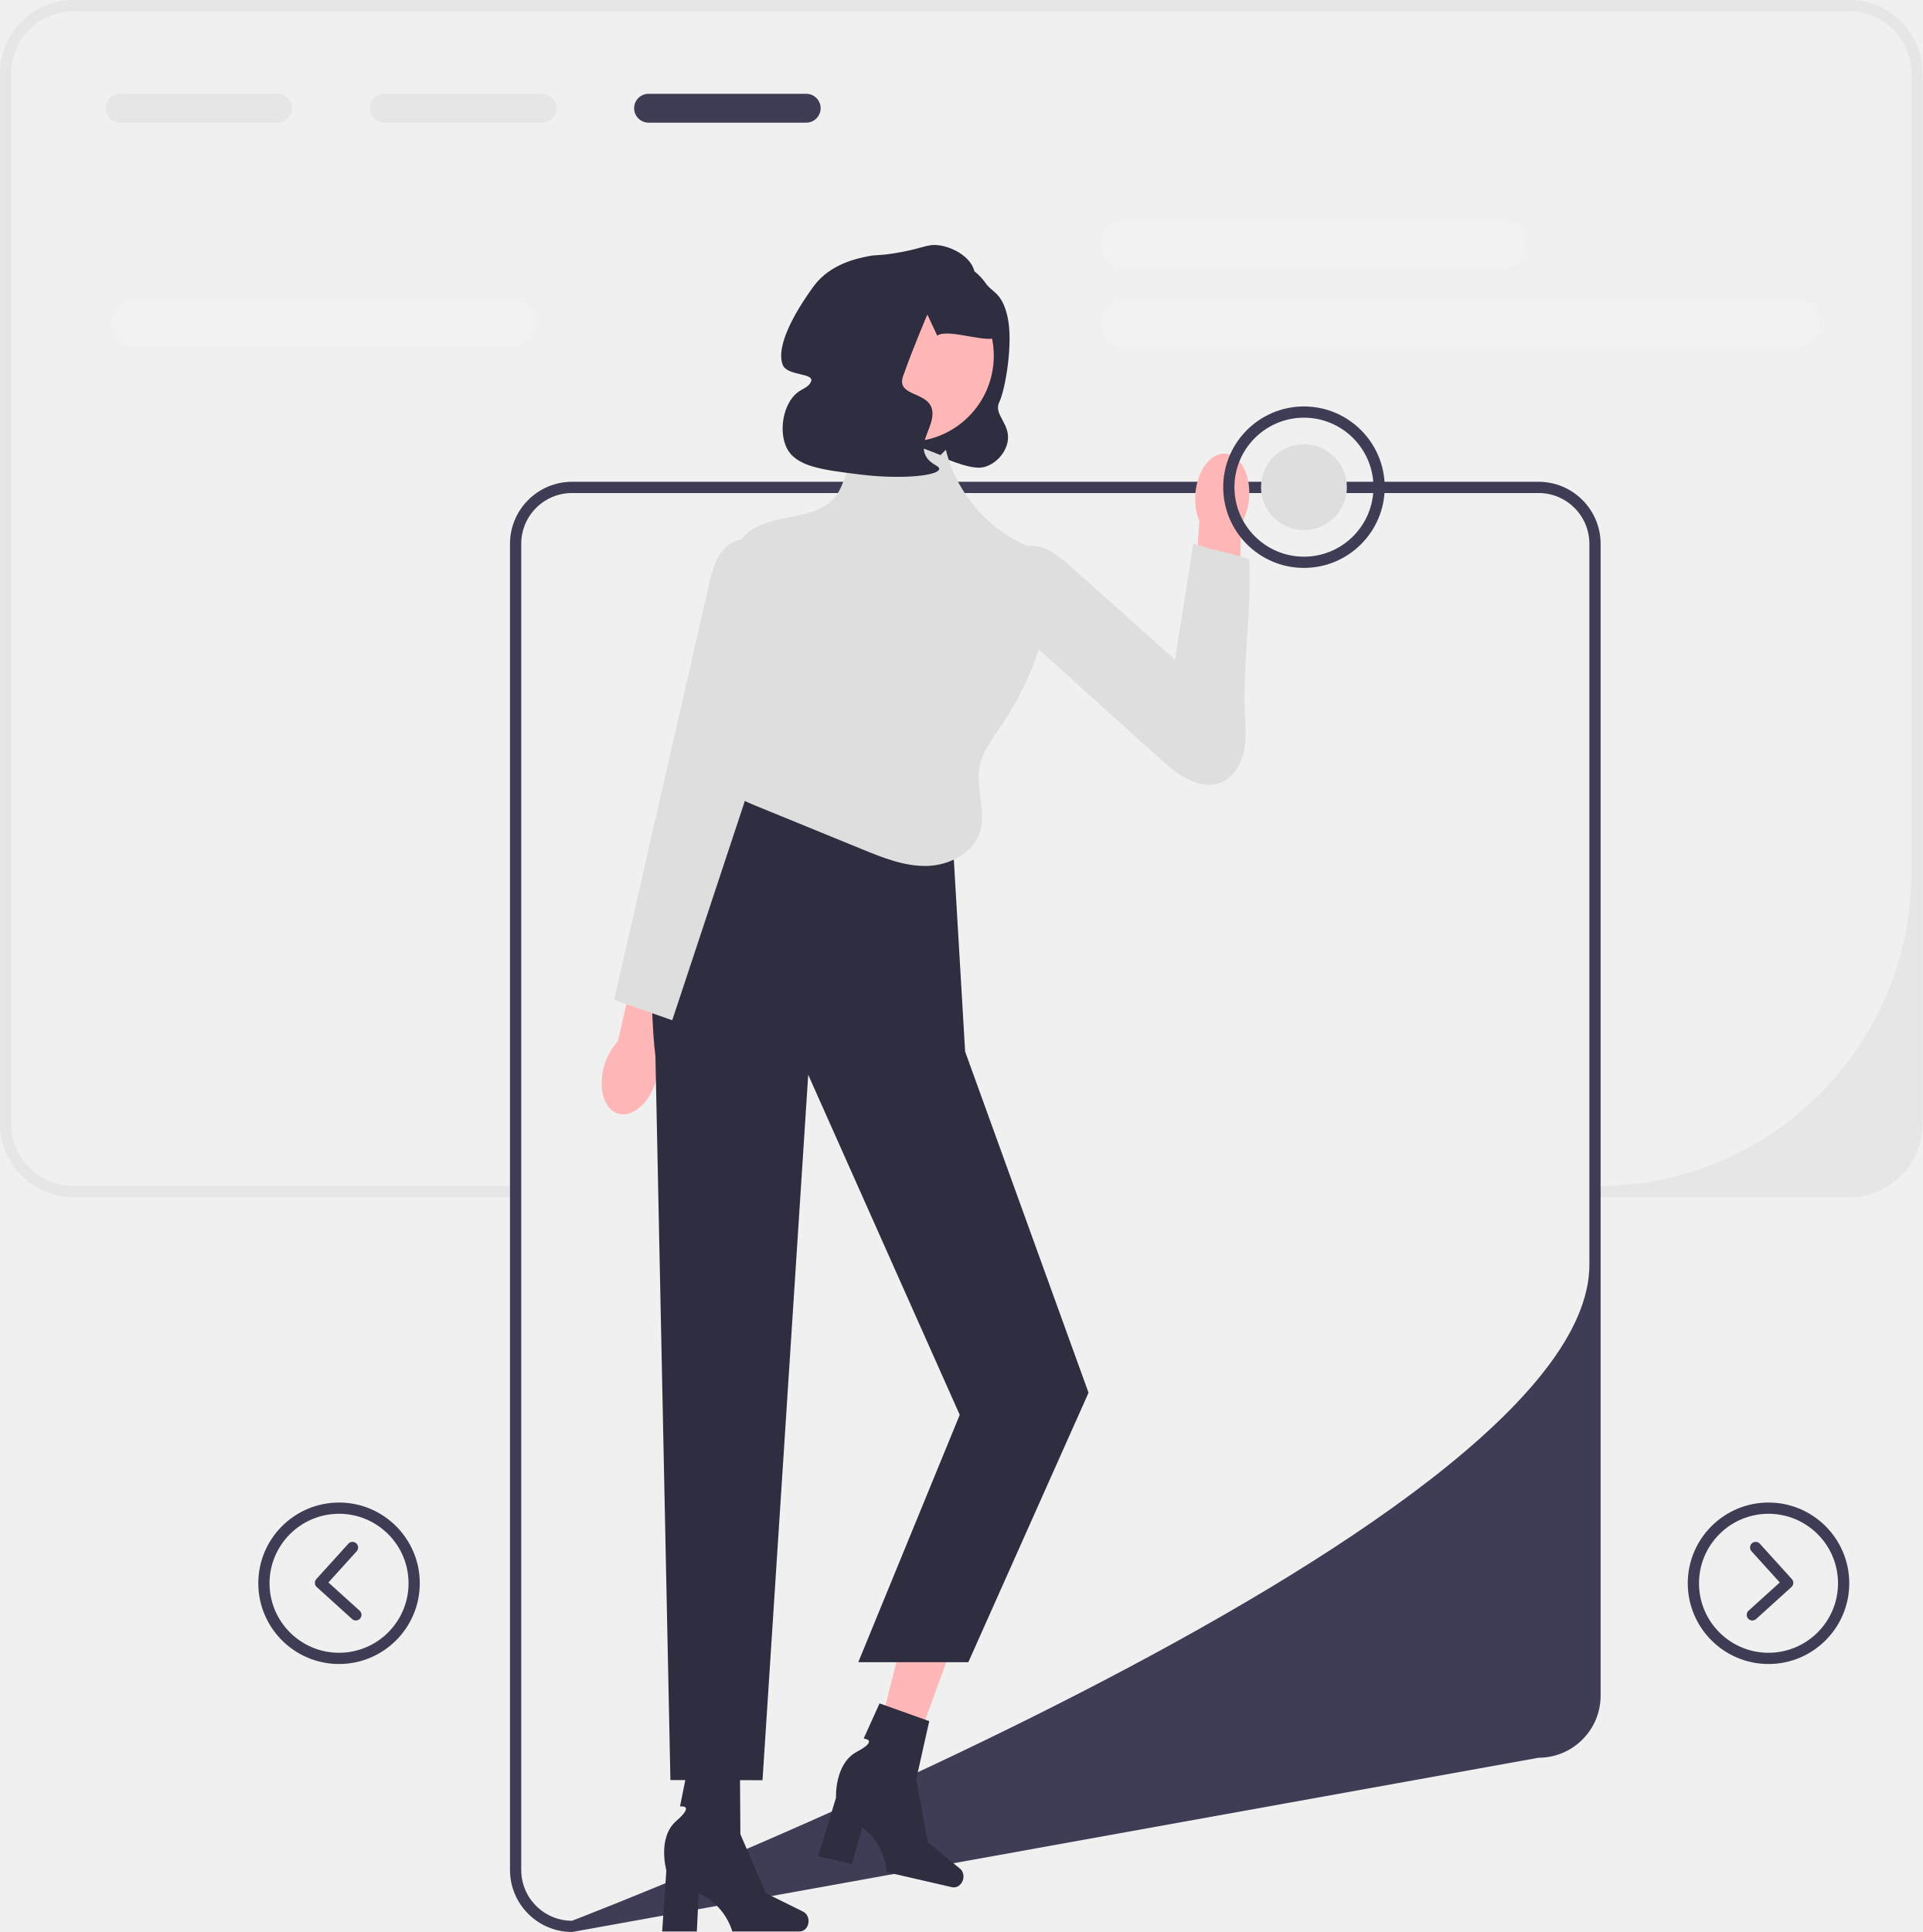
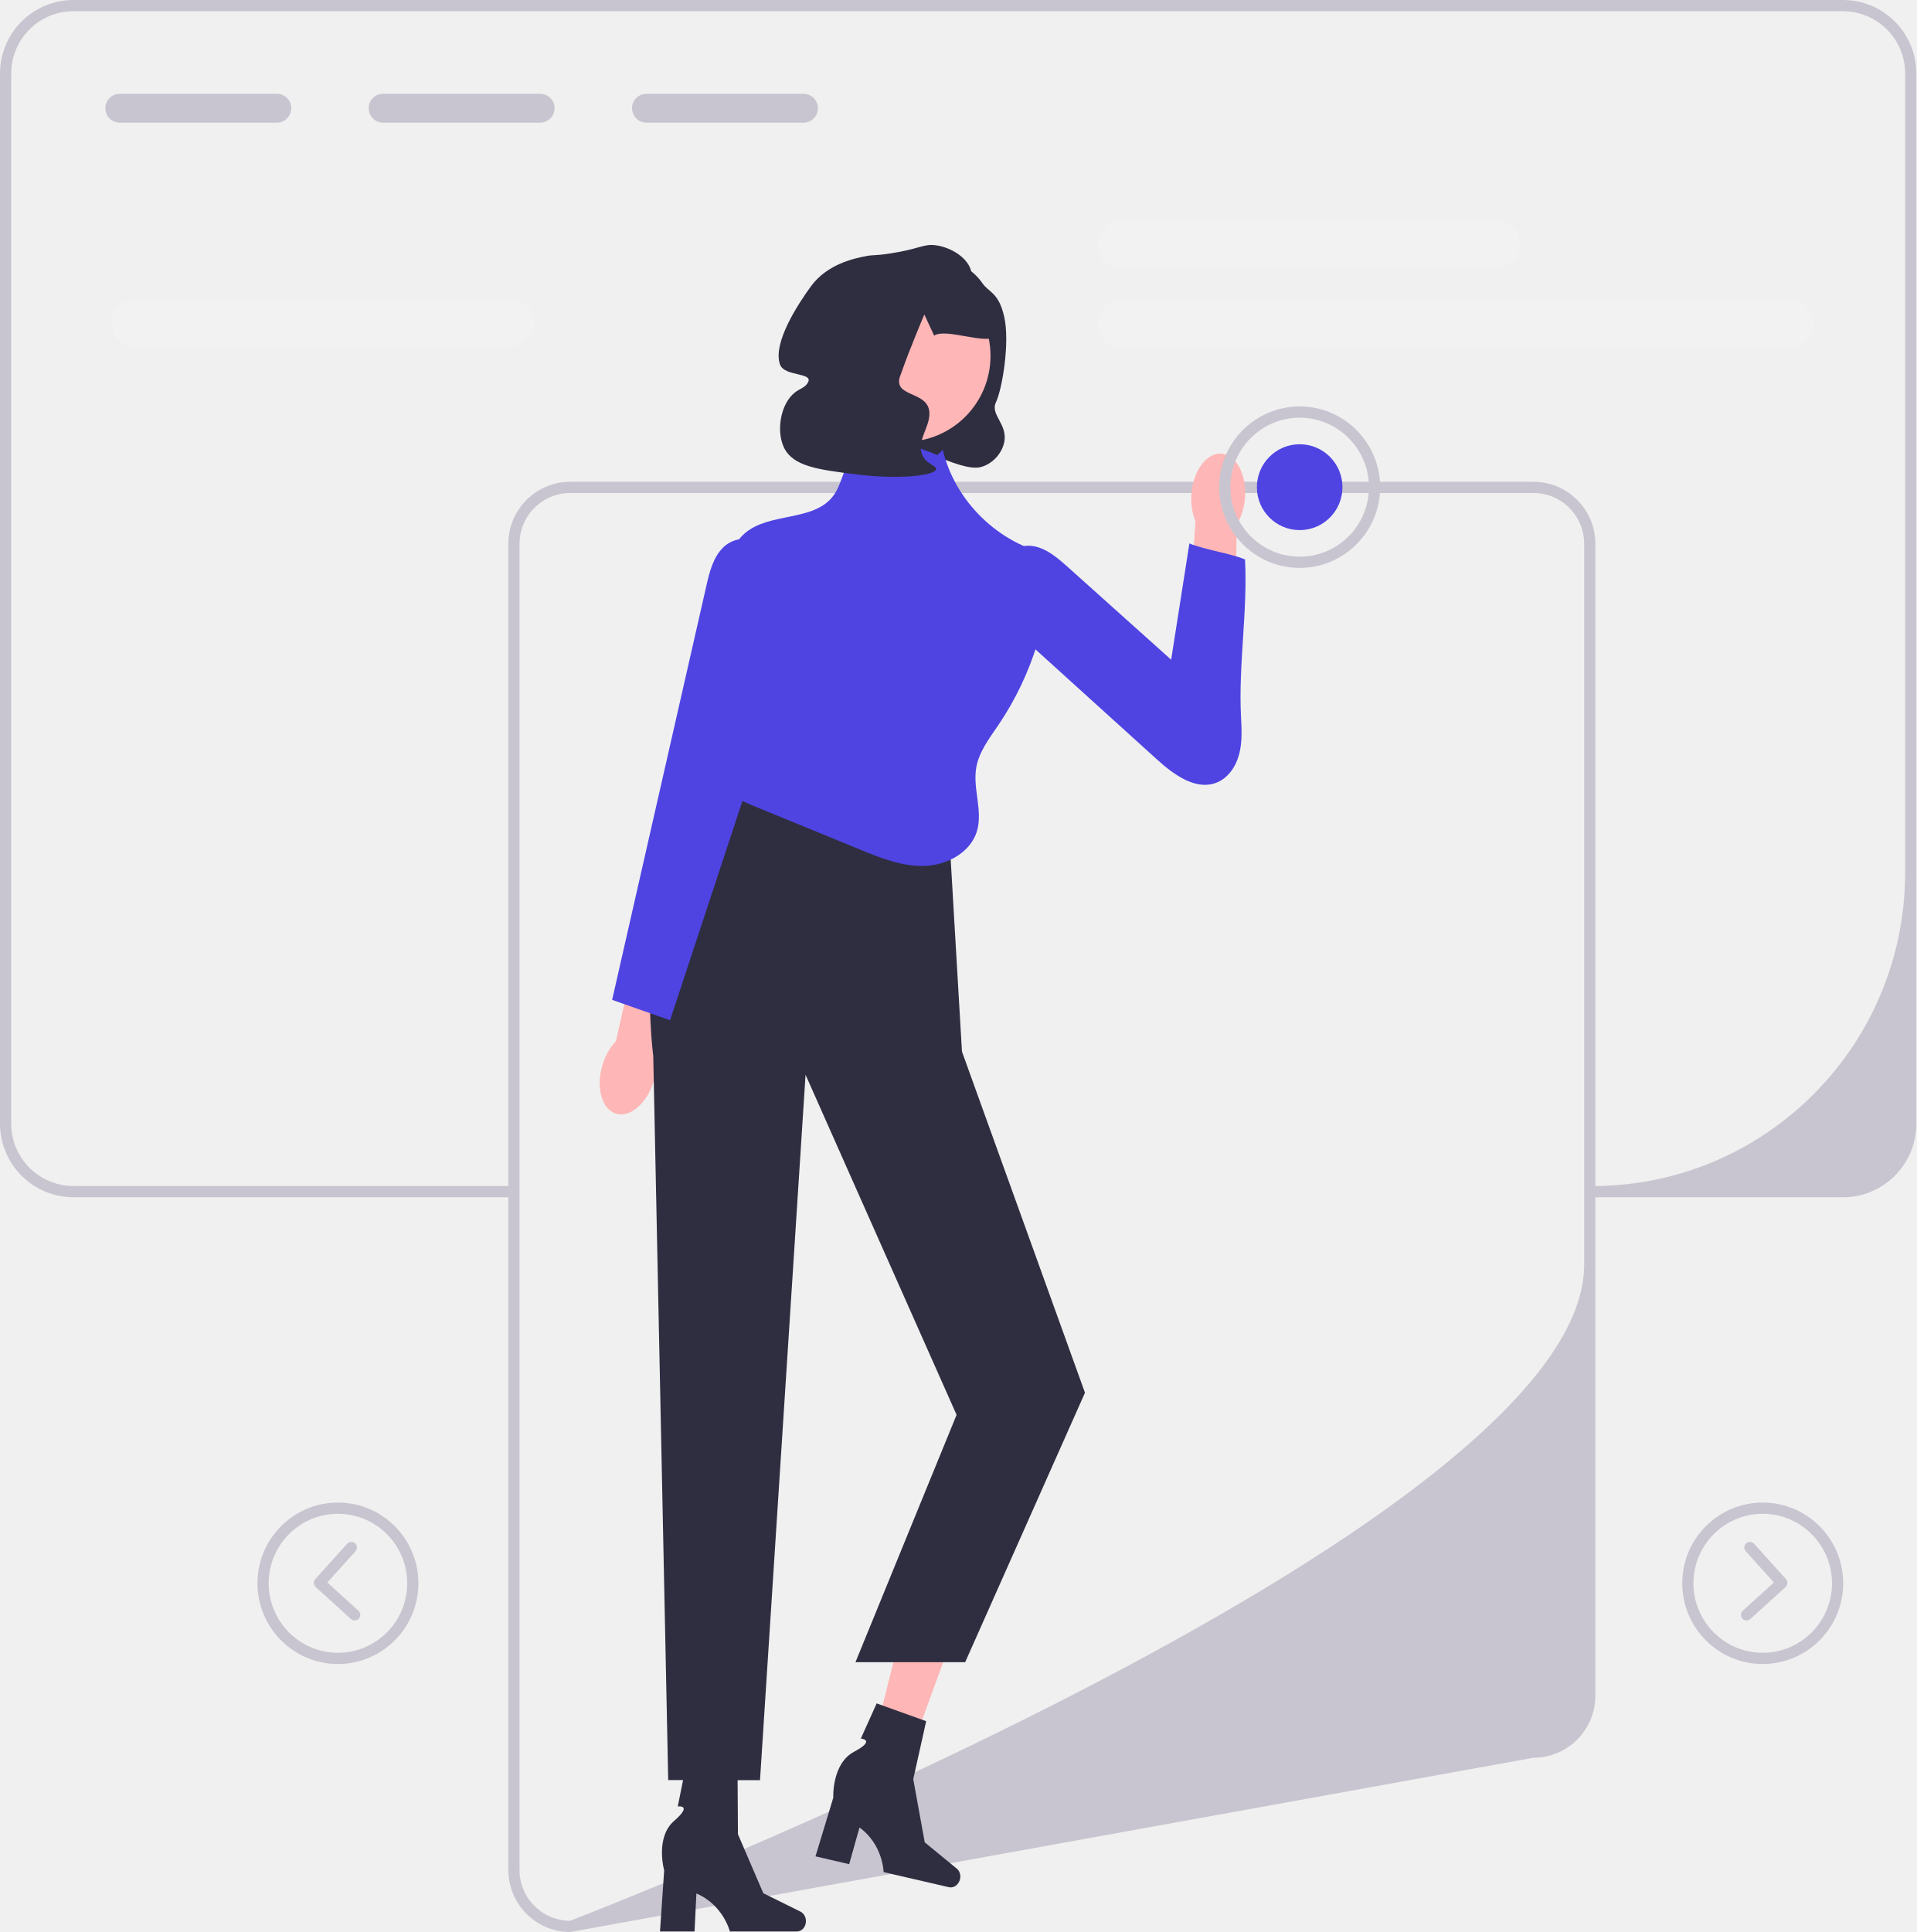
- <svg xmlns="http://www.w3.org/2000/svg" width="342" height="343.711" viewBox="0 0 342 343.711">
-   <path d="M328.91,0H13.1C5.865,0,0,5.865,0,13.1V199.9c0,6.92,5.41,12.62,12.22,13.06,.29,.03,.58,.04,.88,.04H91.717v-2H13.1c-.3,0-.59-.01-.88-.04-5.71-.45-10.22-5.24-10.22-11.06V13.09c-0-6.125,4.965-11.09,11.09-11.09H328.91c6.125,0,11.09,4.965,11.09,11.09V155.22c0,30.806-24.974,55.78-55.78,55.78h-0v2h44.69c7.229,0,13.09-5.861,13.09-13.09V13.09c0-7.229-5.861-13.09-13.09-13.09Z" fill="#e6e6e6" />
-   <g>
-     <path d="M267.125,47.659h-67.085c-2.301,0-4.174-1.872-4.174-4.174s1.873-4.174,4.174-4.174h67.085c2.301,0,4.174,1.872,4.174,4.174s-1.873,4.174-4.174,4.174Z" fill="#f2f2f2" />
-     <path d="M91.125,61.659H24.04c-2.301,0-4.174-1.872-4.174-4.174s1.872-4.174,4.174-4.174H91.125c2.301,0,4.174,1.872,4.174,4.174s-1.872,4.174-4.174,4.174Z" fill="#f2f2f2" />
-     <path d="M319.478,61.786h-119.438c-2.301,0-4.174-1.872-4.174-4.174s1.873-4.174,4.174-4.174h119.438c2.301,0,4.174,1.872,4.174,4.174s-1.873,4.174-4.174,4.174Z" fill="#f2f2f2" />
+ <svg xmlns="http://www.w3.org/2000/svg" width="125" height="126" viewBox="0 0 125 126" fill="none">
+   <g clip-path="url(#clip0_365_907)">
+     <path d="M120.216 0H4.788C2.144 0 0 2.15 0 4.802V73.281C0 75.818 1.977 77.907 4.466 78.068C4.572 78.079 4.678 78.083 4.788 78.083H33.522V77.35H4.788C4.678 77.35 4.572 77.346 4.466 77.335C2.379 77.17 0.731 75.414 0.731 73.281V4.799C0.731 2.553 2.546 0.733 4.784 0.733H120.216C122.454 0.733 124.269 2.553 124.269 4.799V56.902C124.269 68.195 115.141 77.35 103.882 77.35L103.882 78.083H120.216C122.858 78.083 125 75.935 125 73.284V4.799C125 2.148 122.858 0 120.216 0Z" fill="#C8C5D0" />
+     <path d="M97.633 17.471H73.114C72.273 17.471 71.588 16.785 71.588 15.941C71.588 15.098 72.273 14.411 73.114 14.411H97.633C98.475 14.411 99.159 15.098 99.159 15.941C99.159 16.785 98.475 17.471 97.633 17.471Z" fill="#F2F2F2" />
+     <path d="M33.306 22.604H8.786C7.945 22.604 7.261 21.917 7.261 21.073C7.261 20.23 7.945 19.543 8.786 19.543H33.306C34.147 19.543 34.831 20.23 34.831 21.073C34.831 21.917 34.147 22.604 33.306 22.604Z" fill="#F2F2F2" />
+     <path d="M116.768 22.65H73.114C72.273 22.65 71.588 21.964 71.588 21.12C71.588 20.276 72.273 19.59 73.114 19.59H116.768C117.609 19.59 118.294 20.276 118.294 21.12C118.294 21.964 117.609 22.65 116.768 22.65Z" fill="#F2F2F2" />
+     <path d="M33.157 121.953V35.468C33.157 33.236 34.967 31.42 37.192 31.42H100.028C102.253 31.42 104.063 33.236 104.063 35.468V110.589C104.063 112.82 102.253 114.636 100.028 114.636L37.192 126C34.967 126 33.157 124.184 33.157 121.953ZM103.332 35.468C103.332 33.637 101.853 32.154 100.028 32.154H37.192C35.367 32.154 33.888 33.637 33.888 35.468V121.953C33.888 123.783 35.367 125.267 37.192 125.267C37.192 125.267 103.332 99.835 103.332 82.481V35.468Z" fill="#C8C5D0" />
+     <path d="M114.978 108.523C112.084 108.523 109.729 106.161 109.729 103.257C109.729 100.354 112.084 97.992 114.978 97.992C117.873 97.992 120.228 100.354 120.228 103.257C120.228 106.161 117.873 108.523 114.978 108.523ZM114.978 98.725C112.487 98.725 110.46 100.758 110.46 103.257C110.46 105.756 112.487 107.79 114.978 107.79C117.47 107.79 119.497 105.756 119.497 103.257C119.497 100.758 117.47 98.725 114.978 98.725Z" fill="#C8C5D0" />
+     <path d="M113.926 105.684C113.827 105.684 113.727 105.644 113.655 105.564C113.52 105.414 113.531 105.182 113.681 105.046L115.709 103.204L113.873 101.17C113.737 101.02 113.749 100.788 113.899 100.652C114.048 100.516 114.28 100.528 114.415 100.678L116.496 102.984C116.632 103.134 116.62 103.366 116.47 103.502L114.171 105.589C114.102 105.653 114.014 105.684 113.926 105.684Z" fill="#C8C5D0" />
+     <path d="M22.043 108.523C19.148 108.523 16.793 106.161 16.793 103.257C16.793 100.354 19.148 97.992 22.043 97.992C24.937 97.992 27.292 100.354 27.292 103.257C27.292 106.161 24.937 108.523 22.043 108.523ZM22.043 98.725C19.551 98.725 17.524 100.758 17.524 103.257C17.524 105.756 19.551 107.79 22.043 107.79C24.534 107.79 26.561 105.756 26.561 103.257C26.561 100.758 24.534 98.725 22.043 98.725Z" fill="#C8C5D0" />
+     <path d="M23.135 105.684C23.048 105.684 22.96 105.653 22.89 105.589L20.591 103.502C20.441 103.366 20.43 103.134 20.565 102.984L22.646 100.678C22.782 100.528 23.013 100.516 23.163 100.652C23.312 100.788 23.324 101.02 23.188 101.17L21.352 103.204L23.38 105.046C23.53 105.182 23.542 105.414 23.406 105.564C23.334 105.644 23.235 105.684 23.135 105.684Z" fill="#C8C5D0" />
+     <path d="M61.593 17.066C62.693 17.001 63.64 17.826 64.077 18.465C64.496 19.078 65.13 19.052 65.496 20.626C65.891 22.316 65.368 25.389 64.964 26.235C64.569 27.064 65.77 27.666 65.496 28.877C65.348 29.534 64.805 30.195 64.077 30.431C63.727 30.545 63.215 30.599 61.593 29.965C59.542 29.163 58.517 28.762 58.045 27.945C57.576 27.131 58.04 26.713 58.4 24.526C58.933 21.288 58.21 20.403 59.287 18.776C59.62 18.273 60.37 17.139 61.593 17.066Z" fill="#2F2E41" />
+     <path d="M39.289 69.485C39.478 68.846 39.795 68.301 40.17 67.915L41.584 61.705L44.51 62.466L42.761 68.683C42.866 69.212 42.837 69.842 42.648 70.482C42.217 71.944 41.116 72.906 40.188 72.631C39.261 72.356 38.858 70.947 39.289 69.485Z" fill="#FFB6B6" />
+     <path d="M81.208 32.479C81.156 33.144 80.958 33.742 80.671 34.199L80.572 40.568L77.552 40.431L77.978 33.985C77.766 33.49 77.664 32.868 77.716 32.203C77.836 30.683 78.714 29.513 79.679 29.589C80.643 29.665 81.328 30.959 81.208 32.479Z" fill="#FFB6B6" />
+     <path d="M45.015 120.684L47.217 120.736L48.444 110.814L45.195 110.737L45.015 120.684Z" fill="#FFB6B6" />
+     <path d="M52.569 125.292C52.569 125.665 52.306 125.967 51.98 125.967H47.609C47.609 125.967 47.179 124.233 45.425 123.487L45.304 125.967H43.05L43.323 121.979C43.323 121.979 42.72 119.845 43.972 118.754C45.225 117.663 44.21 117.815 44.21 117.815L44.703 115.347L48.11 115.749L48.135 119.624L49.789 123.47L52.214 124.671C52.43 124.778 52.569 125.022 52.569 125.292Z" fill="#2F2E41" />
+     <path d="M56.291 116.361L58.425 116.908L61.844 107.517L58.695 106.709L56.291 116.361Z" fill="#FFB6B6" />
+     <path d="M62.621 122.554C62.537 122.917 62.212 123.153 61.895 123.079L57.636 122.094C57.636 122.094 57.605 120.307 56.064 119.185L55.39 121.575L53.193 121.067L54.353 117.242C54.353 117.242 54.243 115.027 55.708 114.246C57.173 113.466 56.15 113.385 56.15 113.385L57.184 111.091L60.413 112.25L59.57 116.031L60.319 120.152L62.413 121.869C62.6 122.022 62.681 122.291 62.621 122.554Z" fill="#2F2E41" />
+     <path d="M61.86 53.456L62.747 68.581L70.771 90.83L62.956 108.404H55.8L62.396 92.274L52.545 70.094L49.574 116.1L43.586 116.091L42.61 68.848C42.61 68.848 40.748 55.235 47.844 49.719L61.86 53.456Z" fill="#2F2E41" />
+     <path d="M61.147 29.68C60.2 29.298 59.231 28.911 58.211 28.857C57.191 28.803 56.093 29.143 55.488 29.968C54.973 30.67 54.88 31.616 54.365 32.319C53.102 34.043 50.213 33.385 48.591 34.773C47.104 36.046 47.335 38.398 47.892 40.278C48.449 42.157 49.194 44.228 48.349 45.996C47.688 47.377 46.103 48.462 46.289 49.982C46.451 51.297 47.854 52.024 49.077 52.525L56.069 55.394C57.424 55.95 58.829 56.515 60.292 56.473C61.755 56.431 63.302 55.613 63.724 54.208C64.121 52.882 63.447 51.447 63.675 50.083C63.852 49.027 64.541 48.144 65.14 47.258C67.335 44.01 68.538 40.099 68.549 36.175C65.161 35.492 62.289 32.704 61.496 29.331" fill="#4F44E2" />
+     <path d="M65.987 40.943L75.469 49.532C76.568 50.528 78.025 51.595 79.392 51.025C80.137 50.714 80.627 49.964 80.83 49.181C81.033 48.398 80.992 47.575 80.95 46.768C80.772 43.386 81.388 39.867 81.21 36.484C80.265 36.091 78.527 35.835 77.582 35.442L76.392 43.024L69.586 36.922C68.798 36.215 67.86 35.46 66.814 35.611C65.718 35.769 64.987 36.925 64.932 38.033C64.877 39.142 65.334 40.205 65.799 41.212" fill="#4F44E2" />
+     <path d="M49.619 35.621C49.051 34.888 47.823 35.053 47.166 35.707C46.51 36.361 46.276 37.318 46.071 38.222L39.928 65.209L43.706 66.538L48.562 51.824C49.447 49.142 50.337 46.442 50.724 43.644C51.111 40.845 50.971 37.913 49.855 35.319" fill="#4F44E2" />
+     <path d="M59.021 28.811C62.107 28.811 64.609 26.302 64.609 23.206C64.609 20.11 62.107 17.601 59.021 17.601C55.934 17.601 53.432 20.11 53.432 23.206C53.432 26.302 55.934 28.811 59.021 28.811Z" fill="#FFB6B6" />
+     <path d="M63.368 17.779C63.207 16.836 62.05 16.138 61.061 15.999C60.227 15.882 60.017 16.234 58.045 16.533C56.991 16.693 57.038 16.595 56.449 16.711C55.768 16.846 53.973 17.2 52.9 18.668C52.094 19.771 50.369 22.371 50.882 23.782C51.16 24.545 52.993 24.297 52.723 24.896C52.549 25.284 52.204 25.316 51.836 25.608C50.909 26.345 50.627 28.105 51.126 29.167C51.717 30.424 53.364 30.629 55.916 30.946C58.546 31.274 61.008 31.038 61.061 30.59C61.088 30.362 60.462 30.296 60.174 29.701C59.837 29.003 60.312 28.299 60.529 27.566C61.206 25.278 58.062 26.147 58.741 24.455C58.765 24.396 58.793 24.321 58.823 24.234C59.326 22.785 60.292 20.512 60.292 20.512C60.292 20.512 60.93 21.892 60.934 21.889C61.697 21.364 64.472 22.559 64.955 21.889C65.731 20.811 63.404 17.991 63.368 17.779Z" fill="#2F2E41" />
+     <path d="M84.775 37.038C81.88 37.038 79.525 34.676 79.525 31.773C79.525 28.869 81.88 26.507 84.775 26.507C87.67 26.507 90.025 28.869 90.025 31.773C90.025 34.676 87.67 37.038 84.775 37.038ZM84.775 27.241C82.284 27.241 80.256 29.274 80.256 31.773C80.256 34.272 82.284 36.305 84.775 36.305C87.267 36.305 89.294 34.272 89.294 31.773C89.294 29.274 87.267 27.241 84.775 27.241Z" fill="#C8C5D0" />
+     <path d="M84.775 34.572C86.317 34.572 87.566 33.319 87.566 31.773C87.566 30.227 86.317 28.973 84.775 28.973C83.234 28.973 81.984 30.227 81.984 31.773C81.984 33.319 83.234 34.572 84.775 34.572Z" fill="#4F44E2" />
+     <path d="M18.061 6.118H7.805C7.29 6.118 6.87 6.54 6.87 7.056C6.87 7.577 7.29 7.999 7.805 7.999H18.061C18.577 7.999 18.997 7.577 18.997 7.056C18.997 6.54 18.577 6.118 18.061 6.118Z" fill="#C8C5D0" />
+     <path d="M35.24 6.118H24.984C24.468 6.118 24.048 6.54 24.048 7.056C24.048 7.577 24.468 7.999 24.984 7.999H35.24C35.755 7.999 36.175 7.577 36.175 7.056C36.175 6.54 35.755 6.118 35.24 6.118Z" fill="#C8C5D0" />
+     <path d="M52.418 6.118H42.162C41.647 6.118 41.226 6.54 41.226 7.056C41.226 7.577 41.647 7.999 42.162 7.999H52.418C52.933 7.999 53.354 7.577 53.354 7.056C53.354 6.54 52.933 6.118 52.418 6.118Z" fill="#C8C5D0" />
  </g>
-   <path d="M90.717,332.671V96.751c0-6.087,4.952-11.04,11.04-11.04h171.92c6.087,0,11.04,4.953,11.04,11.04v204.92c0,6.087-4.953,11.04-11.04,11.04l-171.92,31c-6.088,0-11.04-4.953-11.04-11.04ZM282.717,96.751c0-4.993-4.047-9.04-9.04-9.04H101.757c-4.993,0-9.04,4.047-9.04,9.04v235.92c0,4.993,4.047,9.04,9.04,9.04,0,0,180.96-69.375,180.96-116.713V96.751Z" fill="#3f3d56" />
-   <g>
-     <path d="M314.581,296.035c-7.92,0-14.363-6.443-14.363-14.364,0-7.92,6.443-14.363,14.363-14.363,7.92,0,14.364,6.443,14.364,14.363,0,7.92-6.443,14.364-14.364,14.364Zm0-26.727c-6.817,0-12.363,5.546-12.363,12.363,0,6.817,5.546,12.364,12.363,12.364,6.817,0,12.364-5.546,12.364-12.364,0-6.817-5.546-12.363-12.364-12.363Z" fill="#3f3d56" />
-     <path d="M311.702,288.292c-.272,0-.544-.111-.741-.329-.371-.41-.34-1.042,.07-1.413l5.549-5.024-5.023-5.549c-.371-.409-.339-1.042,.07-1.412s1.042-.339,1.412,.07l5.694,6.29c.371,.409,.34,1.042-.07,1.412l-6.29,5.695c-.191,.173-.432,.259-.671,.259Z" fill="#3f3d56" />
-   </g>
-   <g>
-     <path d="M60.309,296.035c-7.92,0-14.364-6.443-14.364-14.364,0-7.92,6.443-14.363,14.364-14.363,7.92,0,14.363,6.443,14.363,14.363,0,7.92-6.443,14.364-14.363,14.364Zm0-26.727c-6.817,0-12.364,5.546-12.364,12.363,0,6.817,5.546,12.364,12.364,12.364,6.817,0,12.363-5.546,12.363-12.364,0-6.817-5.546-12.363-12.363-12.363Z" fill="#3f3d56" />
-     <path d="M63.298,288.292c-.239,0-.479-.085-.671-.259l-6.29-5.695c-.41-.371-.441-1.003-.07-1.412l5.694-6.29c.37-.41,1.003-.441,1.412-.07s.441,1.003,.07,1.412l-5.023,5.549,5.549,5.024c.41,.371,.441,1.003,.07,1.413-.197,.218-.469,.329-.741,.329Z" fill="#3f3d56" />
-   </g>
-   <g>
-     <path d="M168.52,46.555c3.009-.178,5.599,2.071,6.796,3.815,1.147,1.673,2.879,1.601,3.883,5.894,1.078,4.61-.352,12.994-1.456,15.302-1.082,2.261,2.204,3.904,1.456,7.207-.406,1.793-1.892,3.595-3.883,4.239-.958,.31-2.36,.457-6.796-1.272-5.612-2.188-8.418-3.282-9.708-5.511-1.285-2.22-.013-3.361,.971-9.326,1.457-8.832-.519-11.247,2.427-15.685,.91-1.371,2.964-4.465,6.31-4.663Z" fill="#2f2e41" />
-     <path d="M107.496,189.547c.516-1.746,1.384-3.23,2.409-4.284l3.867-16.94,8.007,2.076-4.785,16.961c.287,1.442,.208,3.16-.308,4.906-1.179,3.988-4.193,6.612-6.73,5.862-2.538-.75-3.639-4.592-2.46-8.58h0l0-0Z" fill="#ffb6b6" />
-     <path d="M222.185,88.598c-.143,1.815-.684,3.447-1.469,4.691l-.272,17.374-8.263-.371,1.165-17.584c-.58-1.352-.858-3.048-.715-4.863,.327-4.146,2.731-7.338,5.369-7.13s4.512,3.738,4.185,7.883h0Z" fill="#ffb6b6" />
-     <g>
-       <polygon points="123.16 329.209 129.185 329.351 132.543 302.285 123.652 302.074 123.16 329.209" fill="#ffb6b6" />
-       <path d="M143.83,341.778h0c0,1.018-.722,1.843-1.613,1.843h-11.958s-1.177-4.73-5.975-6.766l-.331,6.766h-6.169l.747-10.88s-1.65-5.821,1.777-8.796c3.427-2.975,.651-2.561,.651-2.561l1.348-6.734,9.322,1.096,.069,10.57,4.524,10.492,6.635,3.278c.591,.292,.973,.956,.973,1.691l0,0h0Z" fill="#2f2e41" />
-     </g>
-     <g>
-       <polygon points="154.014 317.418 159.852 318.91 169.207 293.29 160.59 291.088 154.014 317.418" fill="#ffb6b6" />
-       <path d="M171.331,334.31h0c-.229,.992-1.118,1.633-1.986,1.433l-11.653-2.687s-.084-4.874-4.302-7.936l-1.843,6.519-6.011-1.386,3.173-10.434s-.3-6.043,3.708-8.172c4.008-2.129,1.21-2.349,1.21-2.349l2.827-6.259,8.837,3.163-2.308,10.315,2.051,11.24,5.729,4.685c.51,.417,.733,1.151,.568,1.867l0,0-0,0Z" fill="#2f2e41" />
-     </g>
-     <path d="M169.248,145.821l2.427,41.259,21.953,60.692-21.38,47.939h-19.578l18.047-44-26.952-60.505-8.129,125.501-16.383-.025-2.67-128.874s-5.097-37.133,14.319-52.18l38.347,10.193h0Z" fill="#2f2e41" />
-     <path d="M167.299,80.962c-2.592-1.042-5.244-2.097-8.034-2.243s-5.794,.778-7.449,3.029c-1.41,1.917-1.665,4.498-3.074,6.416-3.454,4.701-11.359,2.907-15.797,6.693-4.07,3.472-3.437,9.888-1.912,15.015s3.562,10.776,1.249,15.6c-1.806,3.768-6.144,6.726-5.634,10.874,.441,3.587,4.281,5.569,7.626,6.937l19.132,7.825c3.707,1.516,7.549,3.058,11.552,2.944s8.236-2.346,9.39-6.181c1.088-3.615-.758-7.529-.133-11.252,.483-2.88,2.37-5.287,4.008-7.704,6.004-8.859,9.296-19.53,9.327-30.232-9.269-1.865-17.127-9.469-19.297-18.671" fill="#dedede" />
-     <path d="M180.541,111.687l25.944,23.431c3.006,2.715,6.992,5.626,10.733,4.071,2.037-.847,3.378-2.894,3.934-5.03s.444-4.38,.328-6.583c-.486-9.226,1.197-18.826,.712-28.052-2.585-1.072-7.34-1.77-9.926-2.842l-3.257,20.682-18.621-16.645c-2.156-1.927-4.722-3.988-7.585-3.577-2.997,.43-4.998,3.584-5.148,6.608s1.099,5.925,2.371,8.672" fill="#dedede" />
-     <path d="M135.758,97.17c-1.553-1.999-4.915-1.551-6.711,.234s-2.435,4.393-2.998,6.862l-16.806,73.616,10.335,3.626,13.288-40.137c2.422-7.316,4.856-14.682,5.915-22.316s.676-15.633-2.378-22.709" fill="#dedede" />
-     <circle cx="161.482" cy="63.303" r="15.29" fill="#ffb6b6" />
-     <path d="M173.374,48.498c-.44-2.571-3.604-4.475-6.31-4.854-2.283-.319-2.858,.64-8.252,1.456-2.883,.436-2.754,.167-4.369,.485-1.861,.367-6.772,1.334-9.708,5.339-2.205,3.009-6.926,10.1-5.521,13.95,.759,2.08,5.774,1.404,5.036,3.039-.477,1.056-1.42,1.144-2.427,1.942-2.536,2.01-3.307,6.81-1.942,9.708,1.615,3.429,6.123,3.988,13.106,4.854,7.194,.892,13.931,.25,14.077-.971,.074-.623-1.639-.803-2.427-2.427-.923-1.903,.377-3.825,.971-5.825,1.854-6.24-6.75-3.87-4.891-8.484,.065-.162,.14-.366,.223-.605,1.376-3.953,4.02-10.152,4.02-10.152,0,0,1.744,3.765,1.757,3.757,2.085-1.434,9.679,1.829,11,0,2.125-2.941-4.243-10.633-4.343-11.213l0-0Z" fill="#2f2e41" />
-   </g>
-   <path d="M231.945,101.035c-7.92,0-14.364-6.443-14.364-14.364,0-7.92,6.443-14.363,14.364-14.363s14.364,6.443,14.364,14.363c0,7.92-6.443,14.364-14.364,14.364Zm0-26.727c-6.817,0-12.364,5.546-12.364,12.363,0,6.817,5.546,12.364,12.364,12.364s12.364-5.546,12.364-12.364c0-6.817-5.546-12.363-12.364-12.363Z" fill="#3f3d56" />
-   <circle cx="231.945" cy="86.672" r="7.636" fill="#dedede" />
-   <g>
-     <path d="M49.416,16.689H21.356c-1.41,0-2.56,1.15-2.56,2.56,0,1.42,1.15,2.57,2.56,2.57h28.06c1.41,0,2.56-1.15,2.56-2.57,0-1.41-1.15-2.56-2.56-2.56Z" fill="#e6e6e6" />
-     <path d="M96.416,16.689h-28.06c-1.41,0-2.56,1.15-2.56,2.56,0,1.42,1.15,2.57,2.56,2.57h28.06c1.41,0,2.56-1.15,2.56-2.57,0-1.41-1.15-2.56-2.56-2.56Z" fill="#e6e6e6" />
-     <path d="M143.416,16.689h-28.06c-1.41,0-2.56,1.15-2.56,2.56,0,1.42,1.15,2.57,2.56,2.57h28.06c1.41,0,2.56-1.15,2.56-2.57,0-1.41-1.15-2.56-2.56-2.56Z" fill="#3f3d56" />
-   </g>
+   <defs>
+     <clipPath id="clip0_365_907">
+       <rect width="125" height="126" fill="white" />
+     </clipPath>
+   </defs>
</svg>
